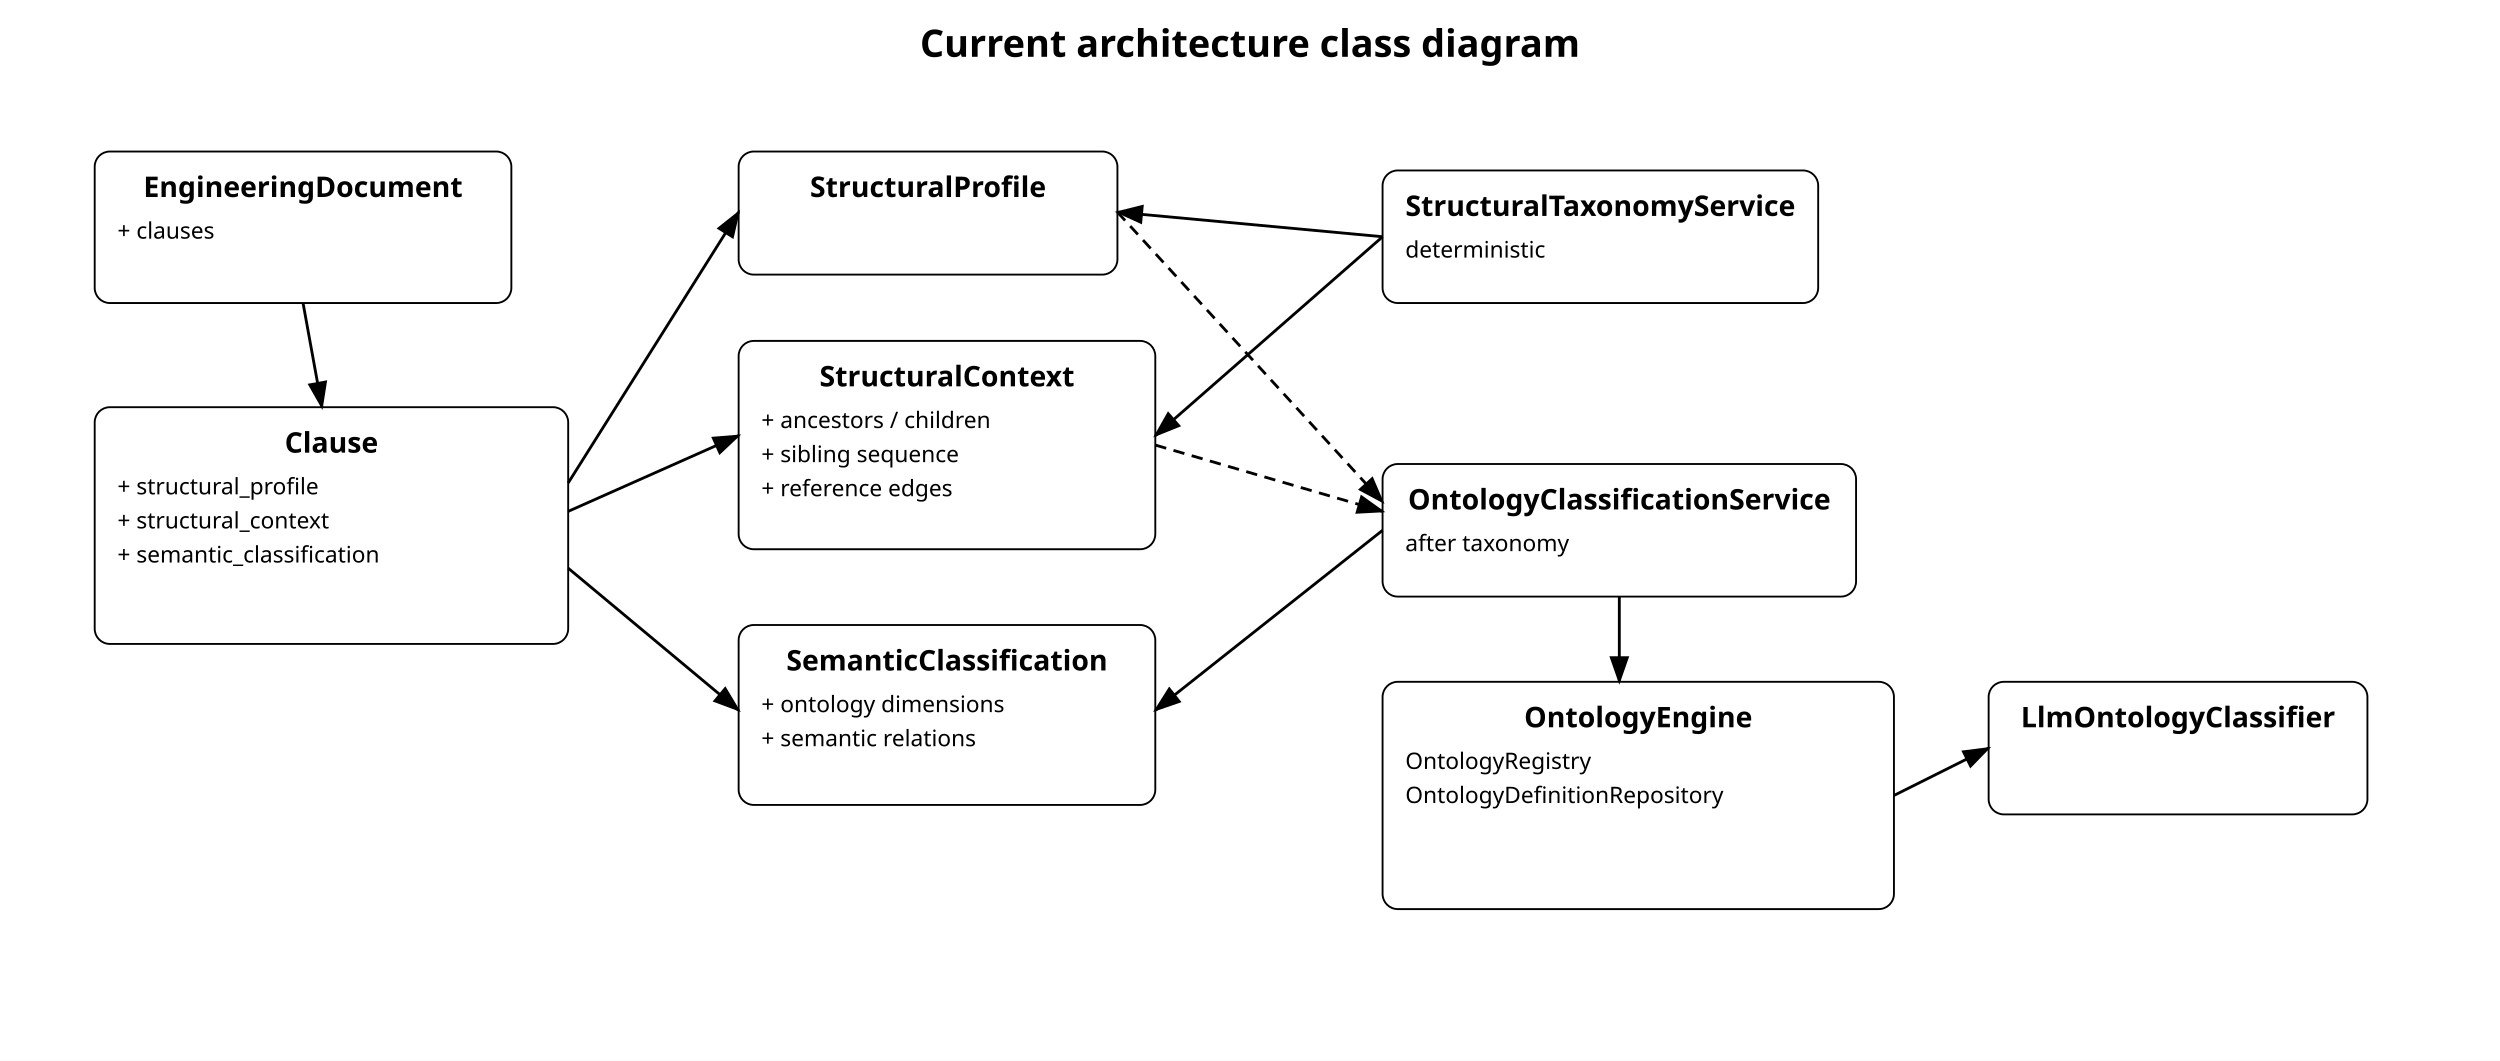
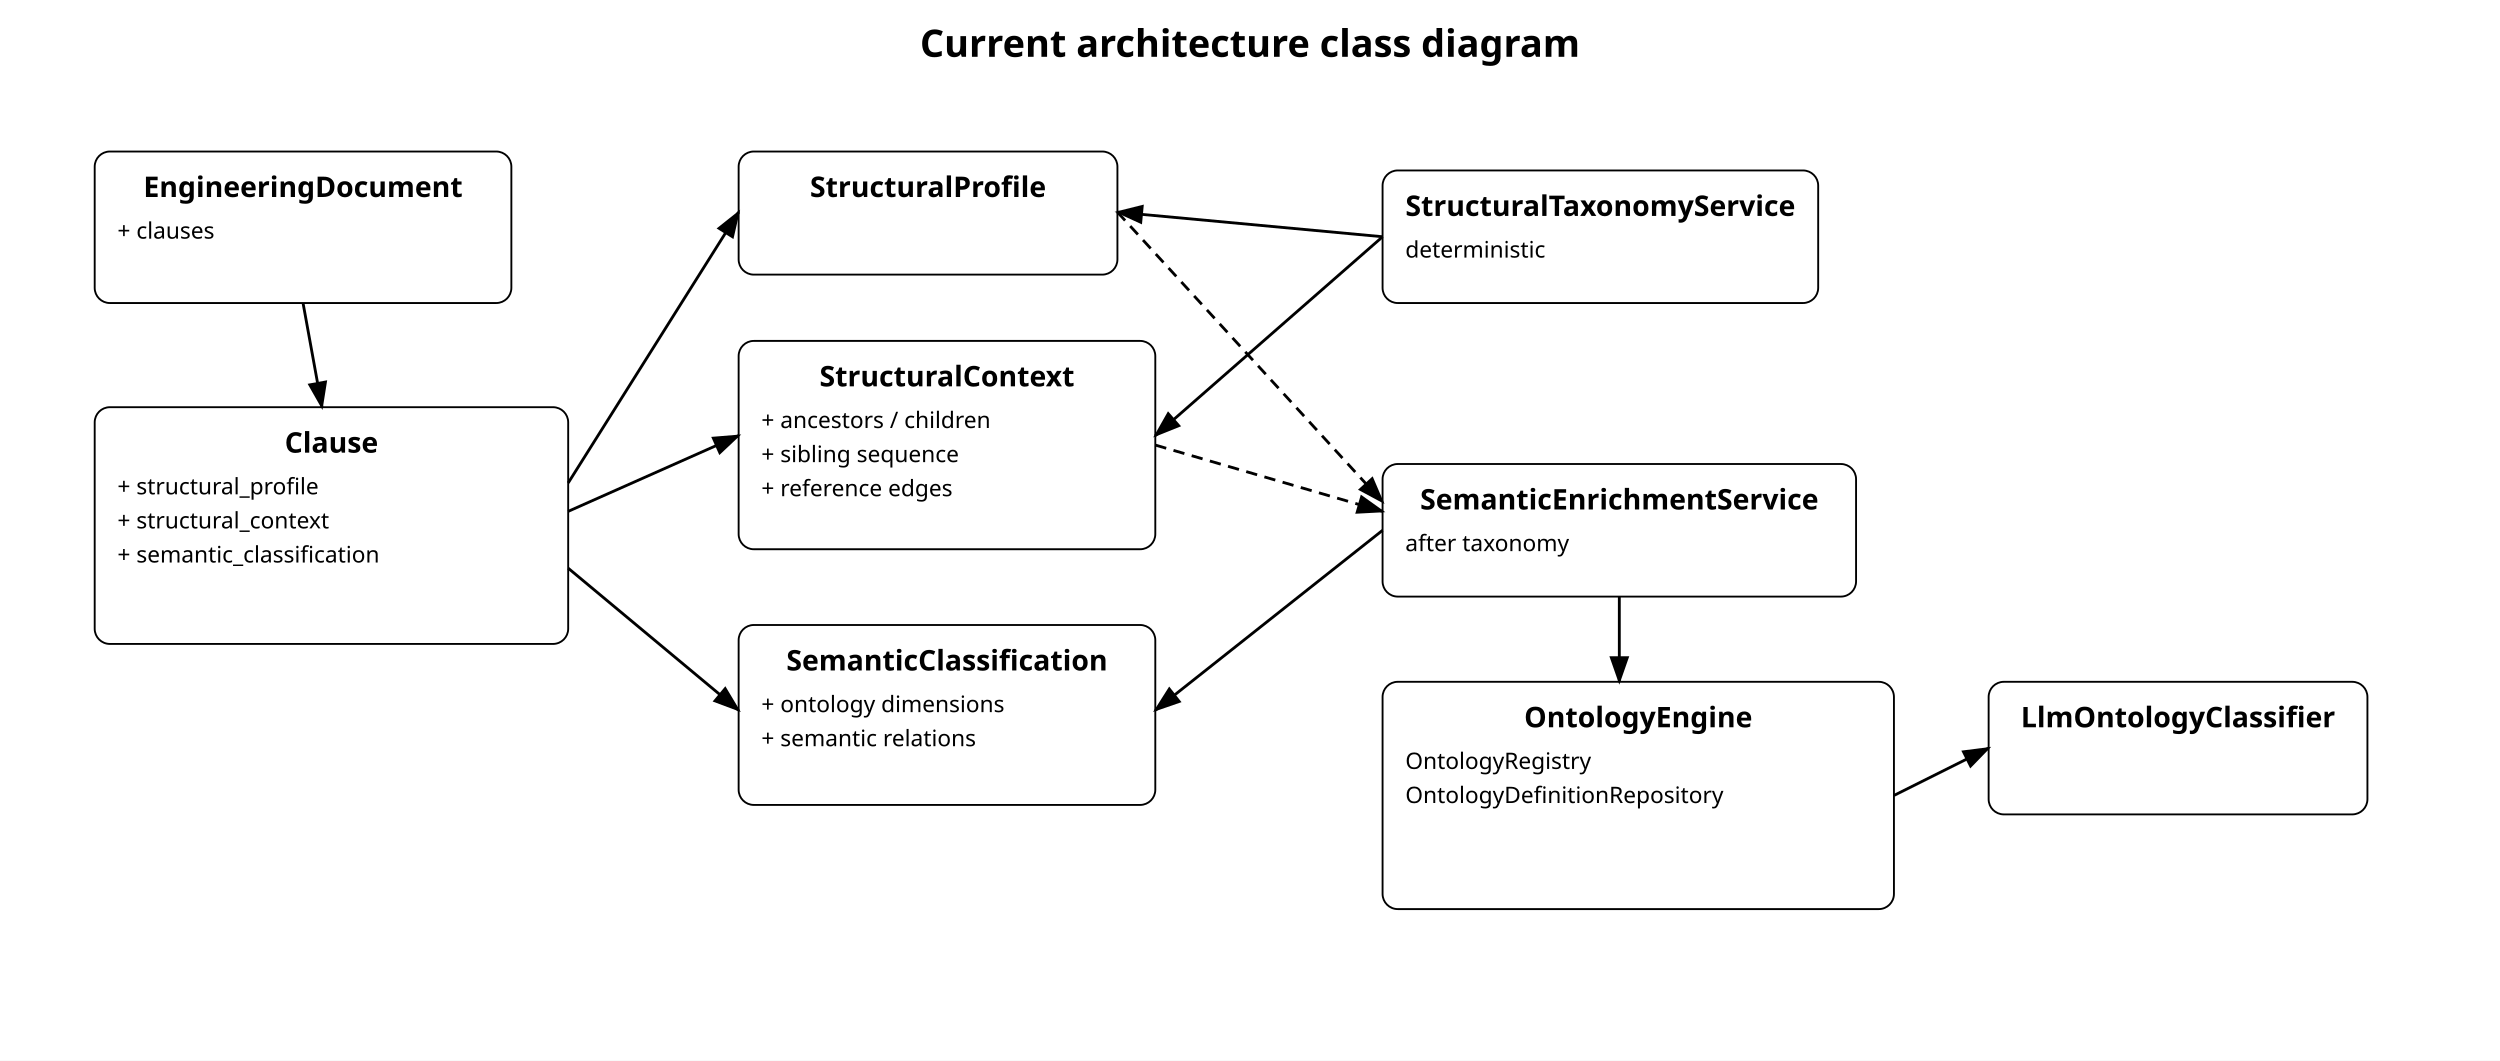
<svg xmlns="http://www.w3.org/2000/svg" width="1320" height="560" viewBox="0 0 1320 560">
  <defs>
    <marker id="arrow" markerWidth="10" markerHeight="7" refX="9" refY="3.5" orient="auto">
      <polygon points="0 0, 10 3.5, 0 7" fill="black" />
    </marker>
  </defs>
  <rect width="100%" height="100%" fill="white" />
  <text x="660" y="30" font-family="sans-serif" font-size="20" font-weight="bold" text-anchor="middle">Current architecture class diagram</text>
  <rect x="50" y="80" width="220" height="80" rx="8" fill="white" stroke="black" />
  <text x="160.0" y="104" font-family="sans-serif" font-size="15" font-weight="bold" text-anchor="middle">EngineeringDocument</text>
  <text x="62" y="126" font-family="sans-serif" font-size="12" font-weight="normal" text-anchor="start">+ clauses</text>
  <rect x="50" y="215" width="250" height="125" rx="8" fill="white" stroke="black" />
  <text x="175.0" y="239" font-family="sans-serif" font-size="15" font-weight="bold" text-anchor="middle">Clause</text>
  <text x="62" y="261" font-family="sans-serif" font-size="12" font-weight="normal" text-anchor="start">+ structural_profile</text>
  <text x="62" y="279" font-family="sans-serif" font-size="12" font-weight="normal" text-anchor="start">+ structural_context</text>
  <text x="62" y="297" font-family="sans-serif" font-size="12" font-weight="normal" text-anchor="start">+ semantic_classification</text>
  <rect x="390" y="80" width="200" height="65" rx="8" fill="white" stroke="black" />
  <text x="490.0" y="104" font-family="sans-serif" font-size="15" font-weight="bold" text-anchor="middle">StructuralProfile</text>
  <rect x="390" y="180" width="220" height="110" rx="8" fill="white" stroke="black" />
  <text x="500.0" y="204" font-family="sans-serif" font-size="15" font-weight="bold" text-anchor="middle">StructuralContext</text>
  <text x="402" y="226" font-family="sans-serif" font-size="12" font-weight="normal" text-anchor="start">+ ancestors / children</text>
  <text x="402" y="244" font-family="sans-serif" font-size="12" font-weight="normal" text-anchor="start">+ sibling sequence</text>
  <text x="402" y="262" font-family="sans-serif" font-size="12" font-weight="normal" text-anchor="start">+ reference edges</text>
  <rect x="390" y="330" width="220" height="95" rx="8" fill="white" stroke="black" />
  <text x="500.0" y="354" font-family="sans-serif" font-size="15" font-weight="bold" text-anchor="middle">SemanticClassification</text>
  <text x="402" y="376" font-family="sans-serif" font-size="12" font-weight="normal" text-anchor="start">+ ontology dimensions</text>
  <text x="402" y="394" font-family="sans-serif" font-size="12" font-weight="normal" text-anchor="start">+ semantic relations</text>
  <rect x="730" y="90" width="230" height="70" rx="8" fill="white" stroke="black" />
  <text x="845.0" y="114" font-family="sans-serif" font-size="15" font-weight="bold" text-anchor="middle">StructuralTaxonomyService</text>
  <text x="742" y="136" font-family="sans-serif" font-size="12" font-weight="normal" text-anchor="start">deterministic</text>
  <rect x="730" y="245" width="250" height="70" rx="8" fill="white" stroke="black" />
-   <text x="855.0" y="269" font-family="sans-serif" font-size="15" font-weight="bold" text-anchor="middle">OntologyClassificationService</text>
+   <text x="855.0" y="269" font-family="sans-serif" font-size="15" font-weight="bold" text-anchor="middle">SemanticEnrichmentService</text>
  <text x="742" y="291" font-family="sans-serif" font-size="12" font-weight="normal" text-anchor="start">after taxonomy</text>
  <rect x="730" y="360" width="270" height="120" rx="8" fill="white" stroke="black" />
  <text x="865.0" y="384" font-family="sans-serif" font-size="15" font-weight="bold" text-anchor="middle">OntologyEngine</text>
  <text x="742" y="406" font-family="sans-serif" font-size="12" font-weight="normal" text-anchor="start">OntologyRegistry</text>
  <text x="742" y="424" font-family="sans-serif" font-size="12" font-weight="normal" text-anchor="start">OntologyDefinitionRepository</text>
  <rect x="1050" y="360" width="200" height="70" rx="8" fill="white" stroke="black" />
  <text x="1150.0" y="384" font-family="sans-serif" font-size="15" font-weight="bold" text-anchor="middle">LlmOntologyClassifier</text>
  <line x1="160" y1="160" x2="170" y2="215" stroke="black" stroke-width="1.5" marker-end="url(#arrow)" />
  <line x1="300" y1="255" x2="390" y2="112" stroke="black" stroke-width="1.5" marker-end="url(#arrow)" />
  <line x1="300" y1="270" x2="390" y2="230" stroke="black" stroke-width="1.5" marker-end="url(#arrow)" />
  <line x1="300" y1="300" x2="390" y2="375" stroke="black" stroke-width="1.5" marker-end="url(#arrow)" />
  <line x1="730" y1="125" x2="590" y2="112" stroke="black" stroke-width="1.5" marker-end="url(#arrow)" />
  <line x1="730" y1="125" x2="610" y2="230" stroke="black" stroke-width="1.5" marker-end="url(#arrow)" />
  <line x1="730" y1="280" x2="610" y2="375" stroke="black" stroke-width="1.5" marker-end="url(#arrow)" />
  <line x1="855" y1="315" x2="855" y2="360" stroke="black" stroke-width="1.5" marker-end="url(#arrow)" />
  <line x1="1000" y1="420" x2="1050" y2="395" stroke="black" stroke-width="1.5" marker-end="url(#arrow)" />
  <line x1="610" y1="235" x2="730" y2="270" stroke="black" stroke-width="1.5" marker-end="url(#arrow)" stroke-dasharray="6 4" />
  <line x1="590" y1="112" x2="730" y2="265" stroke="black" stroke-width="1.5" marker-end="url(#arrow)" stroke-dasharray="6 4" />
</svg>
